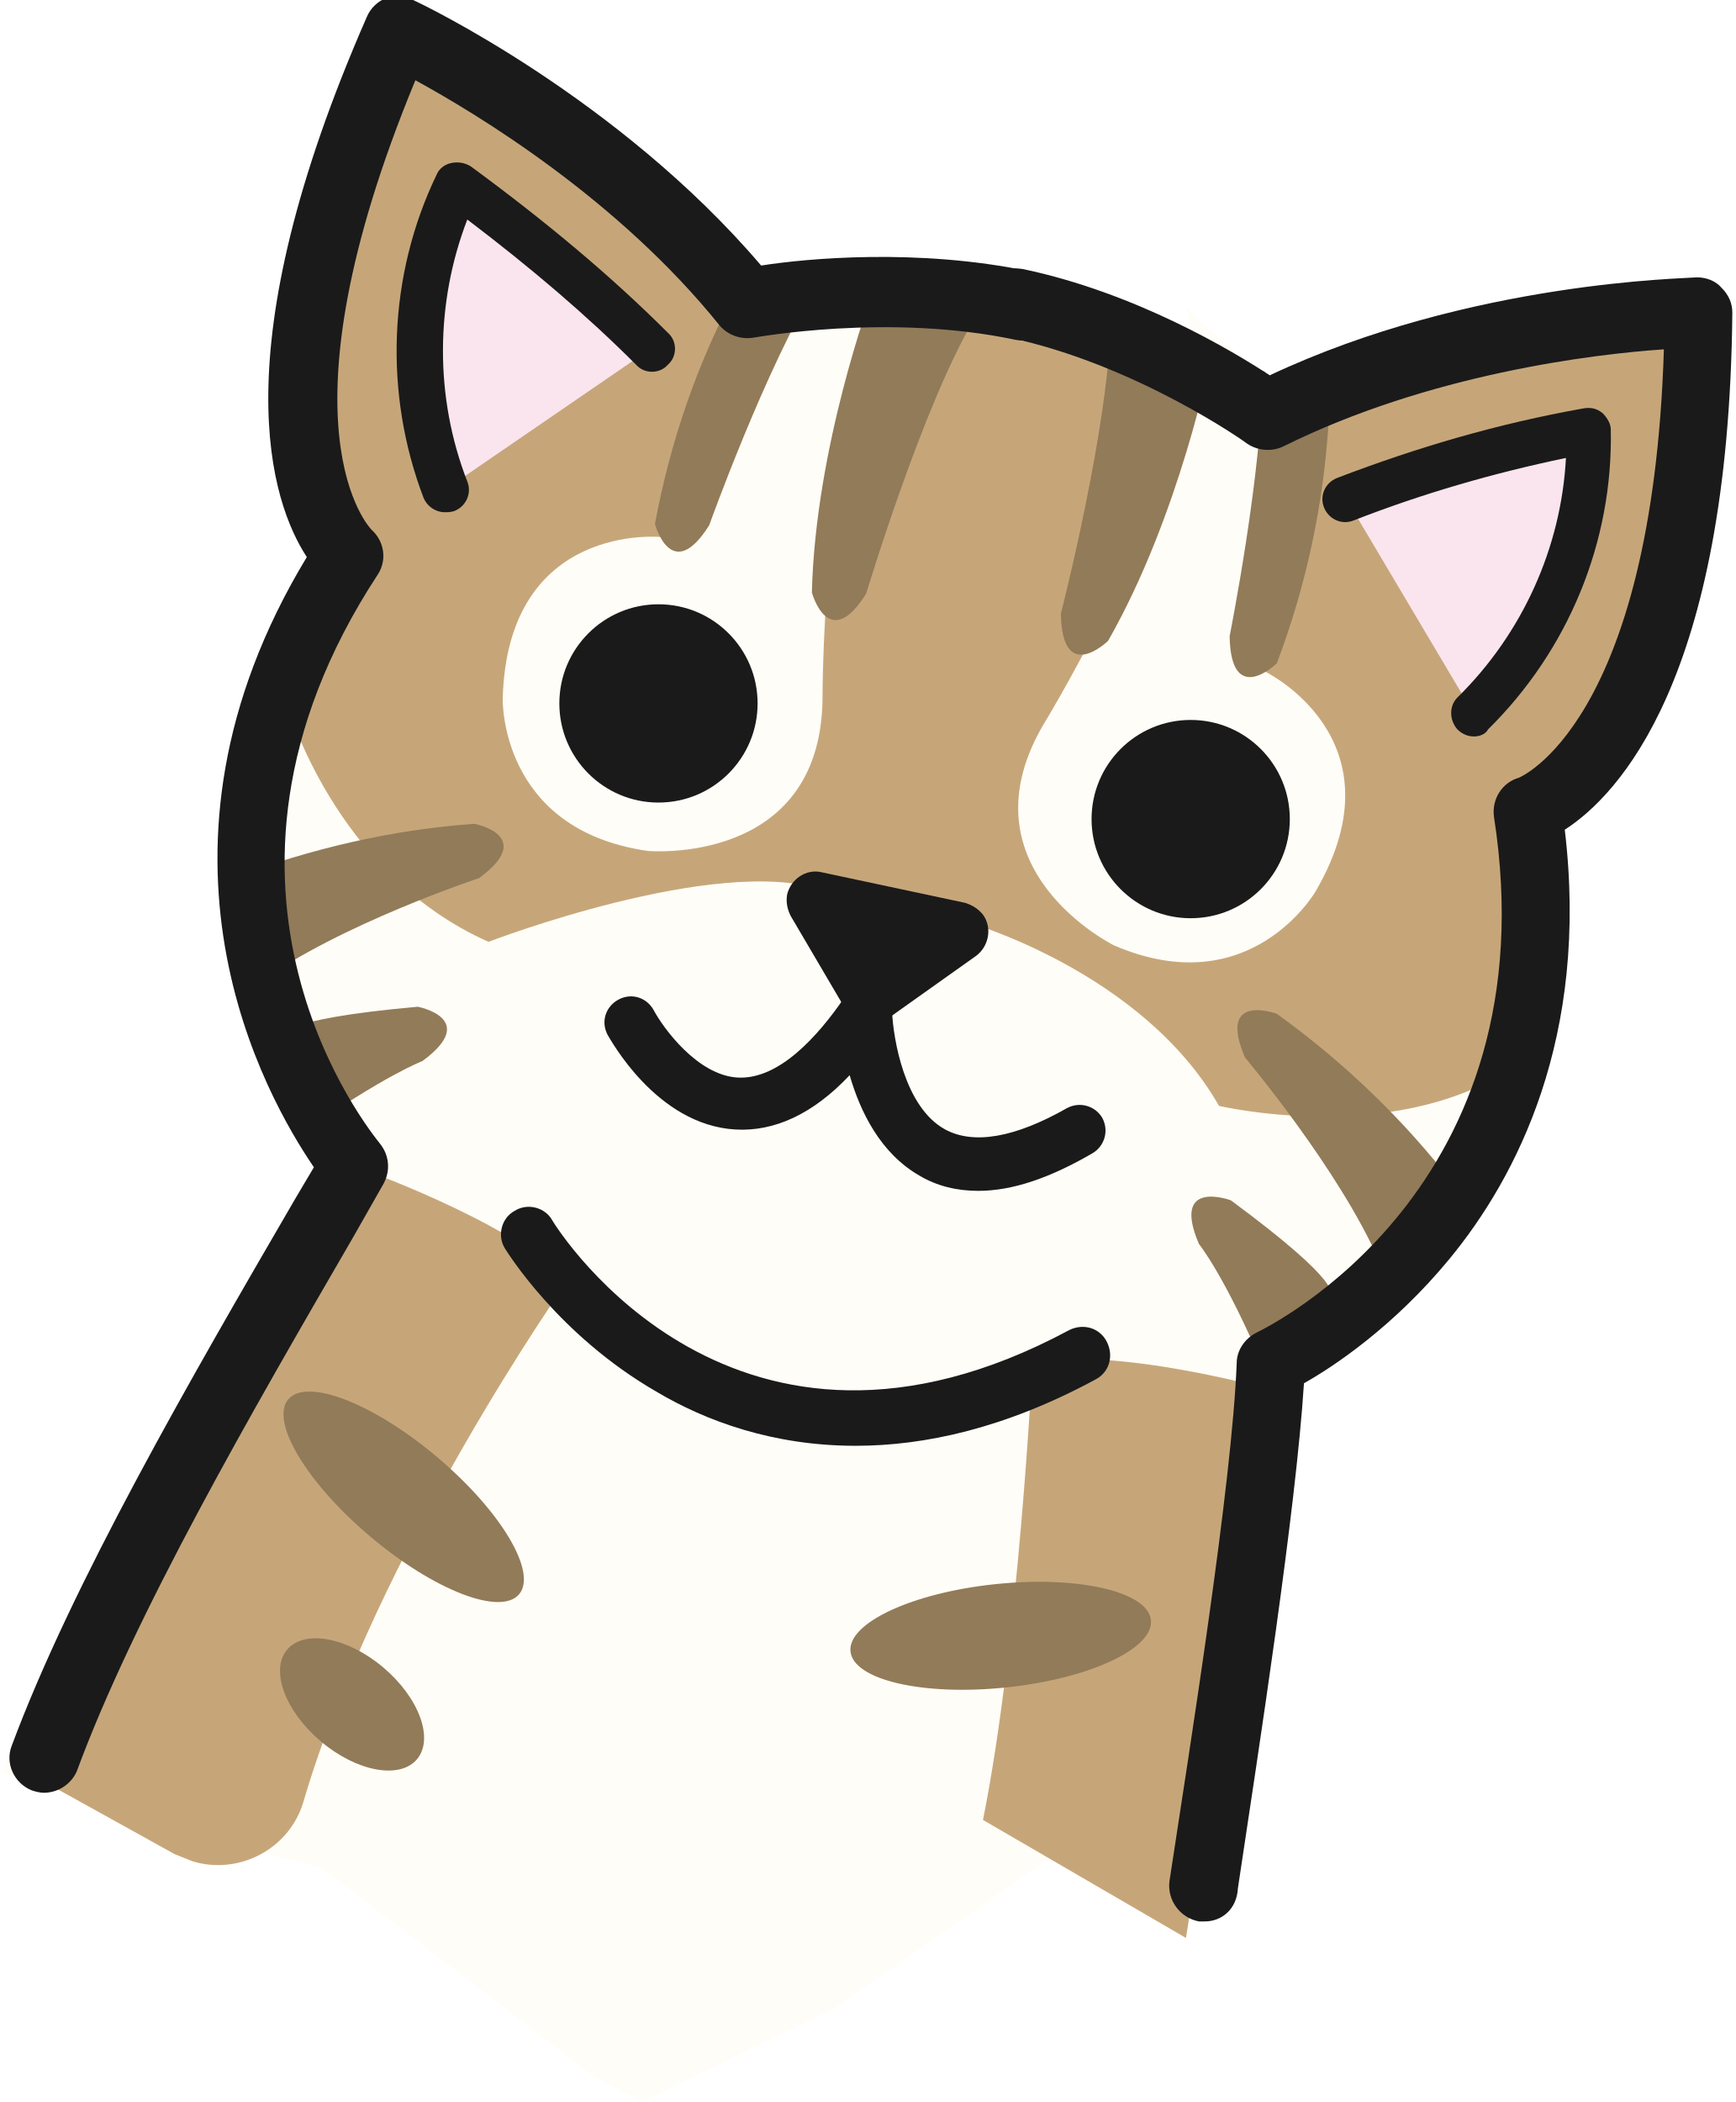
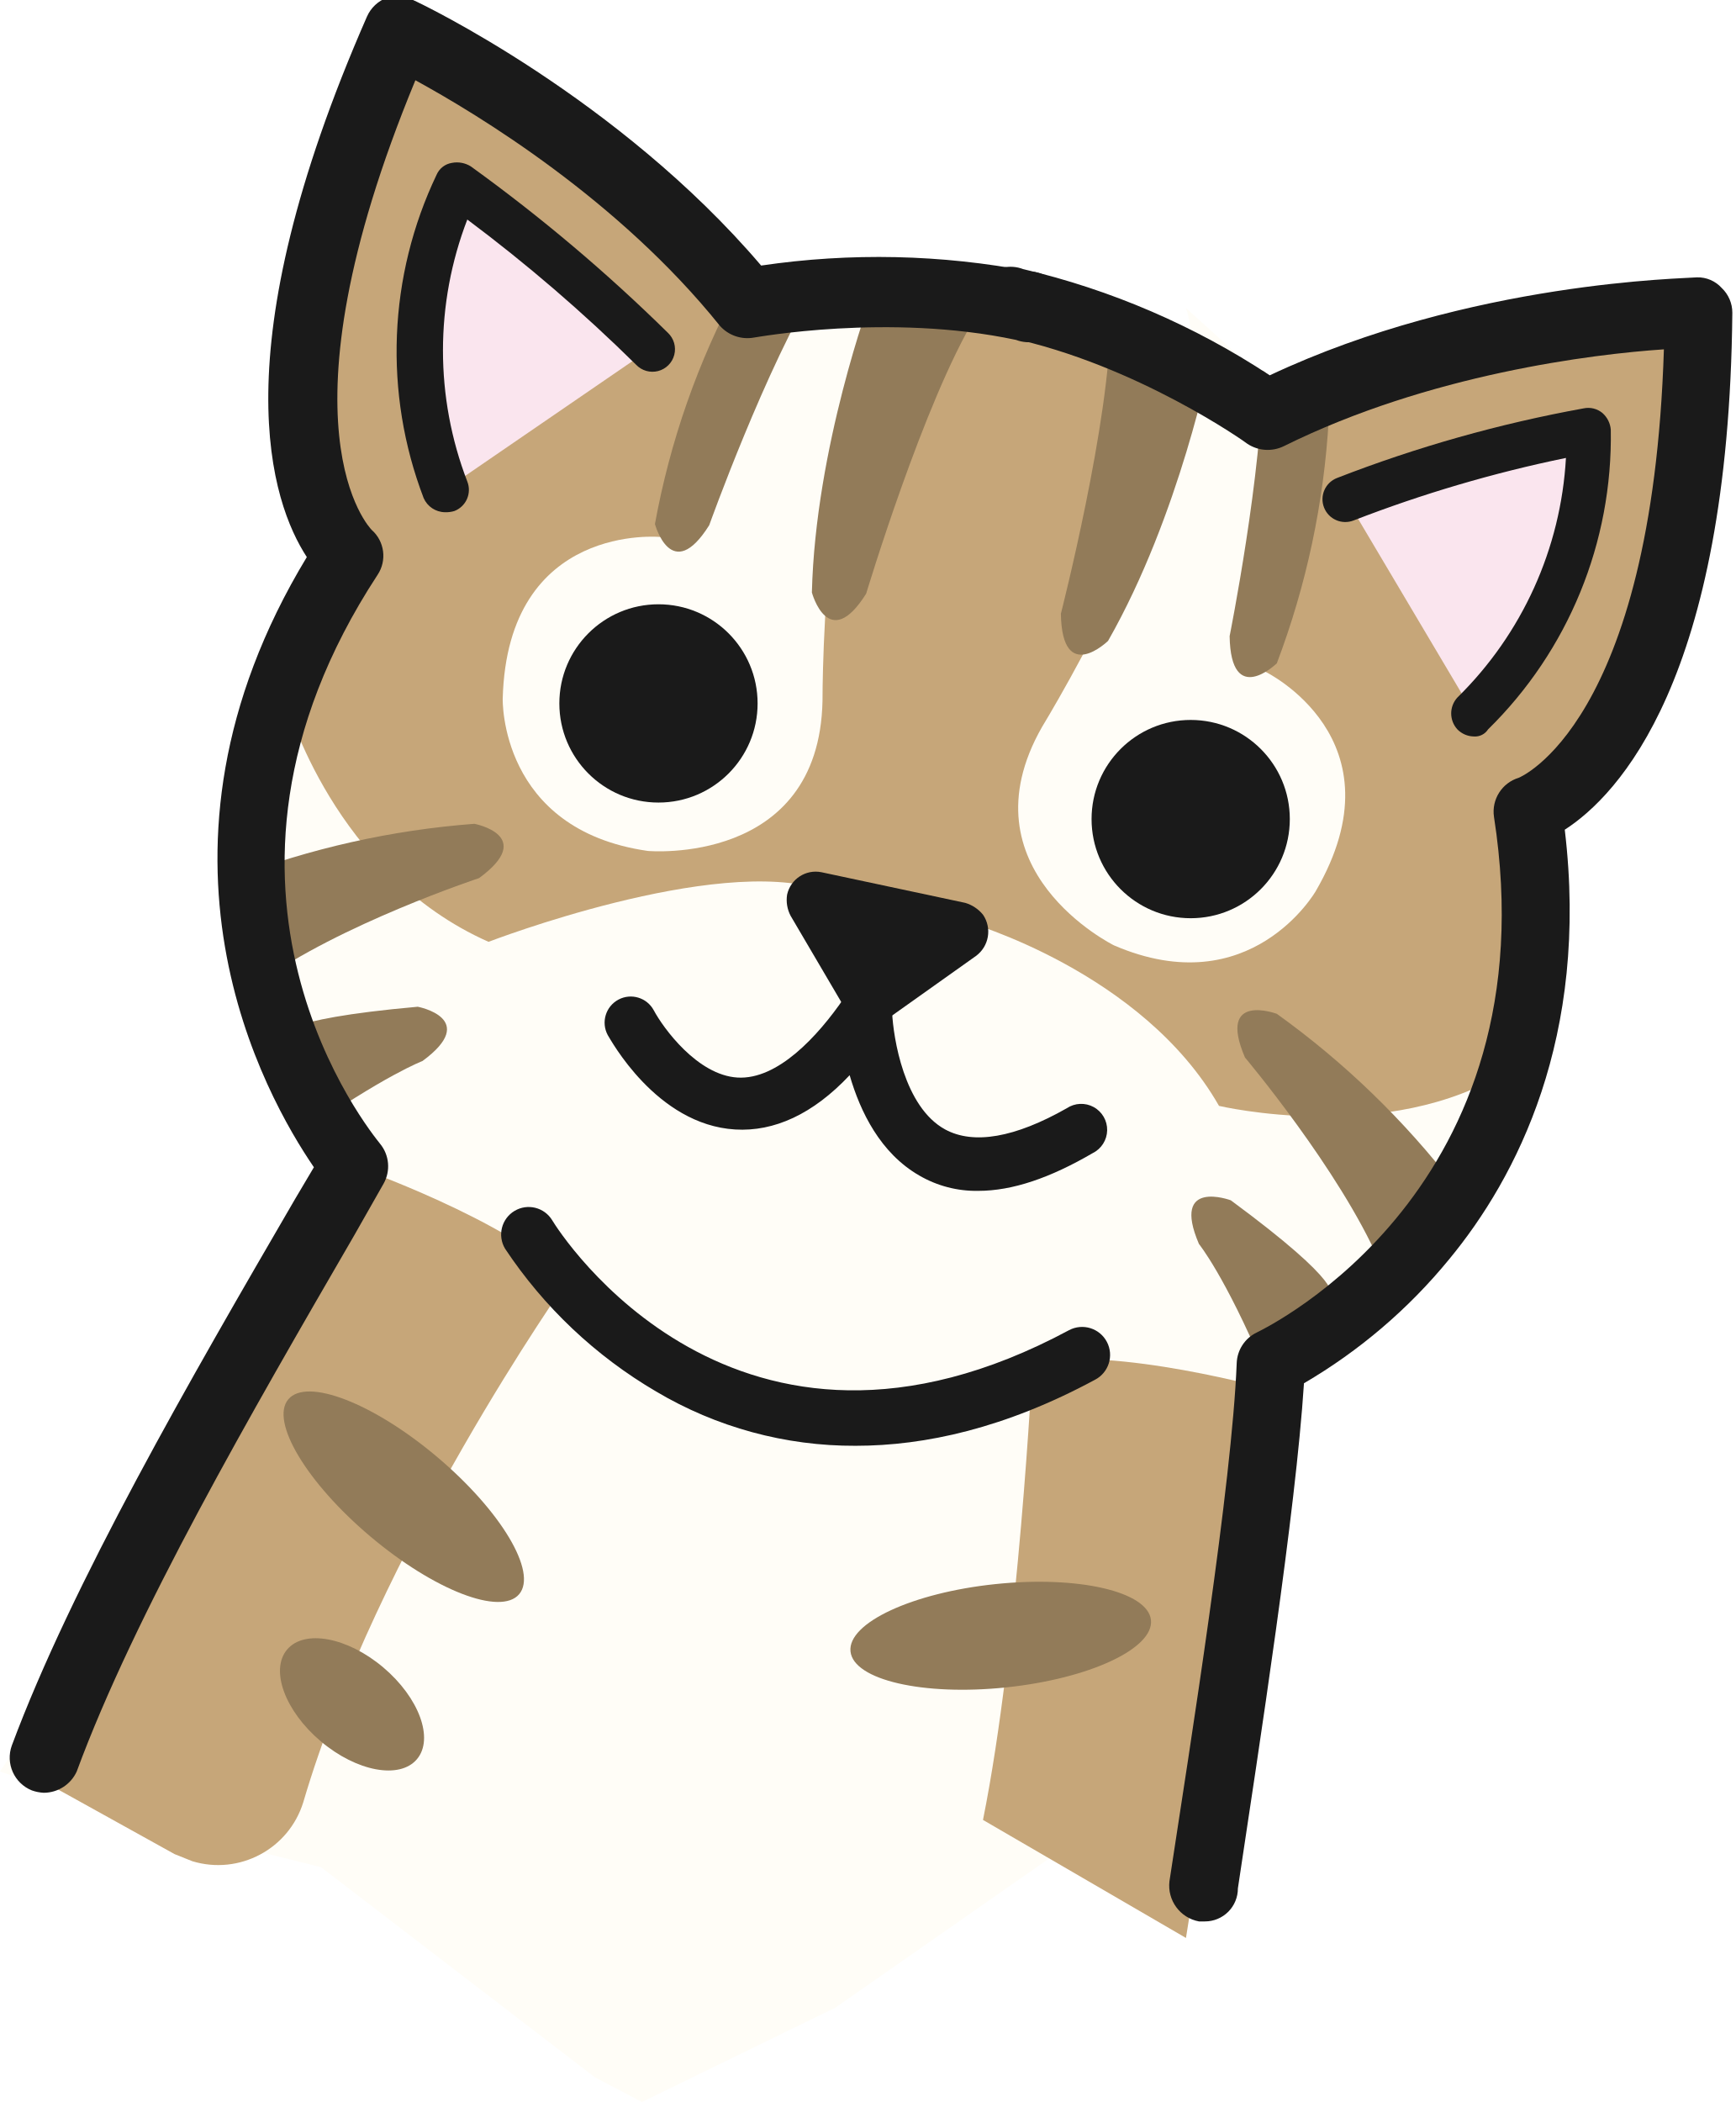
- <svg xmlns="http://www.w3.org/2000/svg" version="1.1" id="圖層_1" x="0px" y="0px" viewBox="0 0 147.1 178.1" style="enable-background:new 0 0 147.1 178.1;" xml:space="preserve">
-   <style type="text/css">
- 	.st0{fill:#FFFDF7;}
- 	.st1{fill:#C6A679;}
- 	.st2{fill:#927B59;}
- 	.st3{fill:#1A1A1A;}
- 	.st4{fill:#FAE5EE;}
- </style>
-   <path class="st0" d="M29.5,47.1c0,0-19.2,27.2,0.5,51.7c0.9,1.2,0.3,5.6,0.3,5.6L0,150.1l15.1,5.1l12.1,3L50.4,176l4,2.1l16.4-8  L89,157.4l16.6-4.6l2.2-37l15.6-15.2l5.1-16.4" />
-   <path class="st1" d="M30,98.8c0,0,13.2,4.6,18.1,9.7c0,0-16.1,22.8-22.4,44.2c-1.2,4-5.5,6.2-9.4,5c-0.5-0.2-1-0.4-1.5-0.6l-11-6.1  L30,98.8z" />
-   <path class="st1" d="M107.9,117.8c0,0-13.5-3.8-20.4-2.3c0,0-1.2,23.8-4.2,38.7l17.2,10L107.9,117.8z" />
-   <ellipse transform="matrix(0.6451 -0.7641 0.7641 0.6451 -84.742 71.1559)" class="st2" cx="34.2" cy="126.8" rx="4.4" ry="12.8" />
-   <ellipse transform="matrix(0.9946 -0.1038 0.1038 0.9946 -13.927 9.5499)" class="st2" cx="84.8" cy="138.6" rx="12.8" ry="4.4" />
-   <ellipse transform="matrix(0.6451 -0.7641 0.7641 0.6451 -99.7262 74.0313)" class="st2" cx="29.8" cy="144.4" rx="4.1" ry="7.2" />
-   <path class="st1" d="M33.8,2.7c0,0-9.9,26.2-4.2,44.4l-5.3,12.5c0,0,4,14.4,17.1,20.2c0,0,19.2-7.4,28.3-4.4l12.2,2.7  c0,0,14.9,4.2,21.4,15.6c0,0,14.4,3.4,24.5-3l1.8-21.8l12.8-22.2l1.7-20l-36.5,8.7l-13.3-6l-24.1-6.2l-6.8,2.6" />
-   <path class="st0" d="M62.5,25.6c0,0-4.2,6.5-6.5,19.9c0,0-13-1.3-13.4,13.7c0,0-0.3,11.1,12.3,12.9c0,0,14.5,1.3,14.8-12.7  c0,0-0.1-29.8,8-36.6" />
-   <path class="st2" d="M73.8,25.2c0,0-4.7,12.7-5,25c0,0,1.4,5.2,4.6,0.1c0,0,4.9-16.3,9.3-23.5" />
-   <path class="st2" d="M19.7,74.4c6.6-2.5,13.5-4.1,20.5-4.6c0,0,5.3,1,0.4,4.6c0,0-11.8,3.9-18.7,8.9" />
-   <path class="st2" d="M24,87.8c0,0-0.9-1.4,11.4-2.5c0,0,5.3,1,0.4,4.6c0,0-3.2,1.2-10.2,6.1" />
-   <path class="st2" d="M62.5,24.4c-3.4,6.3-5.7,13-7,20c0,0,1.4,5.2,4.6,0.1c0,0,4.8-13.4,9.3-20.7" />
-   <path class="st0" d="M112,36.5c0,0,0.3,7.7-4.8,20.4c0,0,11.8,5.7,4.3,18.6c0,0-5.5,9.6-17.1,4.6c0,0-13-6.4-6.1-18.5  c0,0,15.6-25.5,12.2-35.5" />
-   <path class="st2" d="M102.6,30.3c0,0-2.6,13.3-8.7,24c0,0-3.9,3.8-4-2.3c0,0,4.2-16.4,4.2-25" />
-   <path class="st2" d="M123.3,100.5c-4.3-5.6-9.4-10.5-15.1-14.6c0,0-5.1-1.9-2.7,3.7c0,0,8,9.5,11.4,17.3" />
-   <path class="st2" d="M112.7,109.7c0,0,1.5-0.7-8.4-8c0,0-5.1-1.9-2.7,3.7c0,0,2.2,2.7,5.5,10.5" />
-   <path class="st2" d="M112.6,35.5c-0.4,7.1-1.9,14.1-4.4,20.7c0,0-3.9,3.8-4-2.3c0,0,2.8-14,2.8-22.5" />
-   <path class="st3" d="M102.1,162.8c-0.2,0-0.3,0-0.5,0c-1.6-0.3-2.7-1.8-2.5-3.4c1.8-11.8,5.3-33.7,5.7-43.9c0-1.1,0.7-2.1,1.7-2.6  c1-0.5,25-12.2,20.1-43.7c-0.2-1.5,0.7-2.9,2.1-3.3c0,0,11.3-4.5,12.3-36.3c-6,0.4-19.9,2.1-32.2,8.2c-1,0.5-2.2,0.4-3.1-0.2  c-0.1-0.1-9.4-6.7-20.2-9c-1.6-0.3-2.6-1.9-2.3-3.5s1.9-2.6,3.5-2.3c9.5,2,17.7,6.9,20.9,9c17-8,35.4-8.2,36.2-8.3  c0.8,0,1.6,0.3,2.1,0.9c0.6,0.6,0.9,1.3,0.9,2.1c-0.3,31.1-9.7,40.9-14.2,43.8c2.1,17.6-4.1,29.5-9.8,36.4  c-4.7,5.7-9.8,9.1-12.3,10.5c-0.7,10.9-3.8,30.8-5.6,42.8C104.8,161.8,103.5,162.8,102.1,162.8z" />
-   <path class="st3" d="M3.7,151.9c-0.3,0-0.7-0.1-1-0.2c-1.5-0.6-2.3-2.3-1.7-3.8c5.1-13.7,15.1-31,24-46.3l1.6-2.7  c-4.1-6-15.8-26.6-0.6-51.7c-3-4.6-7.4-17.3,5.1-45.8c0.3-0.7,0.9-1.3,1.7-1.6C33.4-0.4,34.2-0.3,35,0c0.7,0.3,17.4,8.3,29.5,22.5  c3.8-0.6,13.3-1.5,22.8,0.5c1.6,0.3,2.6,1.9,2.3,3.5c-0.3,1.6-1.9,2.6-3.5,2.3c-10.8-2.3-22.1-0.2-22.2-0.2c-1.1,0.2-2.2-0.2-2.9-1  C52.4,16.9,40.5,9.7,35.2,6.8c-12.2,29.5-3.8,38-3.7,38.1c1.1,1,1.3,2.6,0.5,3.8C14.5,75.4,31.5,96,32.2,96.9c0.8,1,0.9,2.3,0.3,3.4  l-2.5,4.4c-8.7,15-18.6,32.1-23.5,45.4C6,151.2,4.9,151.9,3.7,151.9z" />
-   <path class="st3" d="M72.5,122.5c-7,0-12.7-2.1-16.9-4.6c-8.3-4.8-12.6-11.8-12.8-12.1c-0.7-1.1-0.3-2.6,0.8-3.2  c1.1-0.7,2.6-0.3,3.2,0.8l0,0c0.6,1,15.5,24.5,43.8,9.3c1.2-0.6,2.6-0.2,3.2,1s0.2,2.6-1,3.2C85.2,121,78.4,122.5,72.5,122.5z" />
-   <circle class="st3" cx="55.8" cy="59.6" r="8.4" />
-   <path class="st3" d="M82.9,100.9c-1.8,0-3.5-0.4-5-1.3c-3.3-1.9-5-5.4-5.9-8.5c-3.1,3.3-6.4,4.8-9.7,4.6c-6.7-0.4-10.6-7.7-10.8-8  c-0.6-1.1-0.2-2.4,0.9-3c1.1-0.6,2.4-0.2,3,0.9c0.8,1.5,3.7,5.5,7.1,5.7c3.5,0.2,6.8-3.5,9-6.7c0.5-0.8,1.5-1.1,2.5-0.9  c0.9,0.3,1.6,1.1,1.6,2.1c0.1,2.1,1,8,4.5,9.9c2.4,1.3,5.9,0.7,10.3-1.8c1.1-0.6,2.4-0.2,3,0.8c0.6,1.1,0.2,2.4-0.8,3  C89,99.8,85.8,100.9,82.9,100.9z" />
-   <path class="st3" d="M75.1,86.4l7.6-5.4c1.1-0.8,1.4-2.4,0.6-3.5c-0.4-0.5-0.9-0.8-1.5-1l-12.2-2.6c-1.3-0.3-2.6,0.6-2.9,1.9  c-0.1,0.6,0,1.2,0.3,1.8l4.7,8c0.7,1.2,2.2,1.6,3.4,1C75,86.5,75.1,86.4,75.1,86.4z" />
-   <g>
-     <path class="st4" d="M55.2,29.5c-5.1-5.1-10.7-9.7-16.5-13.9c-3.9,8.1-4.2,17.5-1,25.9" />
-     <path class="st3" d="M37.7,43.4c-0.8,0-1.5-0.5-1.8-1.2c-3.4-8.9-3-18.9,1.1-27.4c0.2-0.5,0.7-0.9,1.3-1c0.6-0.1,1.1,0,1.6,0.3   c6.4,4.7,11.9,9.3,16.7,14.1c0.8,0.7,0.8,2,0,2.7c-0.7,0.8-2,0.8-2.7,0c-4.2-4.2-8.9-8.2-14.3-12.3c-2.7,7-2.8,15,0,22.2   c0.4,1-0.1,2.1-1.1,2.5C38.2,43.4,37.9,43.4,37.7,43.4z" />
-   </g>
-   <circle class="st3" cx="100.9" cy="69.4" r="8.4" />
-   <g>
-     <path class="st4" d="M114.1,42.3c6.7-2.6,13.5-4.5,20.6-5.8c0.2,9-3.4,17.7-9.8,24" />
-     <path class="st3" d="M124.9,62.4c-0.5,0-1-0.2-1.4-0.6c-0.7-0.8-0.7-2,0-2.7c5.5-5.4,8.8-12.7,9.2-20.3c-6.2,1.3-12.1,3-18,5.3   c-1,0.4-2.1-0.1-2.5-1.1s0.1-2.1,1.1-2.5c6.8-2.6,13.6-4.6,20.9-5.9c0.6-0.1,1.1,0,1.6,0.4c0.4,0.4,0.7,0.9,0.7,1.4   c0.2,9.5-3.6,18.7-10.4,25.4C125.9,62.2,125.4,62.4,124.9,62.4z" />
-   </g>
+ <svg xmlns="http://www.w3.org/2000/svg" id="圖層_1" data-name="圖層 1" viewBox="0 0 147.1 178.1">
+   <path d="M29.5,47.1S10.3,74.3,30,98.8c.9,1.2.3,5.6.3,5.6L0,150.1l15.1,5.1,12.1,3L50.4,176l4,2.1,16.4-8L89,157.4l16.6-4.6,2.2-37,15.6-15.2,5.1-16.4" style="fill:#fffdf7" />
+   <path d="M30,98.8s13.2,4.6,18.1,9.7c0,0-16.1,22.8-22.4,44.2a7.55,7.55,0,0,1-9.4,5l-1.5-.6L3.8,151Z" style="fill:#c6a679" />
+   <path d="M107.9,117.8s-13.5-3.8-20.4-2.3c0,0-1.2,23.8-4.2,38.7l17.2,10Z" style="fill:#c6a679" />
+   <ellipse cx="34.21" cy="126.82" rx="4.4" ry="12.8" transform="translate(-84.76 71.15) rotate(-49.83)" style="fill:#927b59" />
+   <ellipse cx="84.8" cy="138.6" rx="12.8" ry="4.4" transform="translate(-13.93 9.55) rotate(-5.96)" style="fill:#927b59" />
+   <ellipse cx="29.83" cy="144.41" rx="4.1" ry="7.2" transform="translate(-99.76 74.05) rotate(-49.83)" style="fill:#927b59" />
+   <path d="M33.8,2.7s-9.9,26.2-4.2,44.4L24.3,59.6s4,14.4,17.1,20.2c0,0,19.2-7.4,28.3-4.4l12.2,2.7s14.9,4.2,21.4,15.6c0,0,14.4,3.4,24.5-3l1.8-21.8,12.8-22.2,1.7-20-36.5,8.7-13.3-6L70.2,23.2l-6.8,2.6" style="fill:#c6a679" />
+   <path d="M62.5,25.6S58.3,32.1,56,45.5c0,0-13-1.3-13.4,13.7,0,0-.3,11.1,12.3,12.9,0,0,14.5,1.3,14.8-12.7,0,0-.1-29.8,8-36.6" style="fill:#fffdf7" />
+   <path d="M73.8,25.2s-4.7,12.7-5,25c0,0,1.4,5.2,4.6.1,0,0,4.9-16.3,9.3-23.5" style="fill:#927b59" />
+   <path d="M19.7,74.4a72.54,72.54,0,0,1,20.5-4.6s5.3,1,.4,4.6c0,0-11.8,3.9-18.7,8.9" style="fill:#927b59" />
+   <path d="M24,87.8s-.9-1.4,11.4-2.5c0,0,5.3,1,.4,4.6,0,0-3.2,1.2-10.2,6.1" style="fill:#927b59" />
+   <path d="M62.5,24.4a68,68,0,0,0-7,20s1.4,5.2,4.6.1c0,0,4.8-13.4,9.3-20.7" style="fill:#927b59" />
+   <path d="M112,36.5s.3,7.7-4.8,20.4c0,0,11.8,5.7,4.3,18.6,0,0-5.5,9.6-17.1,4.6,0,0-13-6.4-6.1-18.5,0,0,15.6-25.5,12.2-35.5" style="fill:#fffdf7" />
+   <path d="M102.6,30.3s-2.6,13.3-8.7,24c0,0-3.9,3.8-4-2.3,0,0,4.2-16.4,4.2-25" style="fill:#927b59" />
+   <path d="M123.3,100.5a72.07,72.07,0,0,0-15.1-14.6s-5.1-1.9-2.7,3.7c0,0,8,9.5,11.4,17.3" style="fill:#927b59" />
+   <path d="M112.7,109.7s1.5-.7-8.4-8c0,0-5.1-1.9-2.7,3.7,0,0,2.2,2.7,5.5,10.5" style="fill:#927b59" />
+   <path d="M112.6,35.5a69.58,69.58,0,0,1-4.4,20.7s-3.9,3.8-4-2.3c0,0,2.8-14,2.8-22.5" style="fill:#927b59" />
+   <path d="M102.1,162.8h-.5a3.09,3.09,0,0,1-2.5-3.4c1.8-11.8,5.3-33.7,5.7-43.9a3,3,0,0,1,1.7-2.6c1-.5,25-12.2,20.1-43.7a3,3,0,0,1,2.1-3.3S140,61.4,141,29.6c-6,.4-19.9,2.1-32.2,8.2a3.12,3.12,0,0,1-3.1-.2c-.1-.1-9.4-6.7-20.2-9a3,3,0,1,1,1.2-5.8,64.93,64.93,0,0,1,20.9,9c17-8,35.4-8.2,36.2-8.3a2.72,2.72,0,0,1,2.1.9,2.88,2.88,0,0,1,.9,2.1c-.3,31.1-9.7,40.9-14.2,43.8,2.1,17.6-4.1,29.5-9.8,36.4a45.67,45.67,0,0,1-12.3,10.5c-.7,10.9-3.8,30.8-5.6,42.8A2.79,2.79,0,0,1,102.1,162.8Z" style="fill:#1a1a1a" />
+   <path d="M3.7,151.9a3.55,3.55,0,0,1-1-.2A3,3,0,0,1,1,147.9c5.1-13.7,15.1-31,24-46.3l1.6-2.7c-4.1-6-15.8-26.6-.6-51.7-3-4.6-7.4-17.3,5.1-45.8A3,3,0,0,1,32.8-.2,3.46,3.46,0,0,1,35,0c.7.3,17.4,8.3,29.5,22.5a68.05,68.05,0,0,1,22.8.5,3,3,0,1,1-1.2,5.8c-10.8-2.3-22.1-.2-22.2-.2a3.12,3.12,0,0,1-2.9-1C52.4,16.9,40.5,9.7,35.2,6.8c-12.2,29.5-3.8,38-3.7,38.1a2.92,2.92,0,0,1,.5,3.8c-17.5,26.7-.5,47.3.2,48.2a3,3,0,0,1,.3,3.4L30,104.7c-8.7,15-18.6,32.1-23.5,45.4A3.08,3.08,0,0,1,3.7,151.9Z" style="fill:#1a1a1a" />
+   <path d="M72.5,122.5a32.84,32.84,0,0,1-16.9-4.6,39.07,39.07,0,0,1-12.8-12.1,2.33,2.33,0,1,1,4-2.4h0c.6,1,15.5,24.5,43.8,9.3a2.37,2.37,0,1,1,2.2,4.2C85.2,121,78.4,122.5,72.5,122.5Z" style="fill:#1a1a1a" />
+   <circle cx="55.8" cy="59.6" r="8.4" style="fill:#1a1a1a" />
+   <path d="M82.9,100.9a9.58,9.58,0,0,1-5-1.3c-3.3-1.9-5-5.4-5.9-8.5-3.1,3.3-6.4,4.8-9.7,4.6-6.7-.4-10.6-7.7-10.8-8a2.21,2.21,0,1,1,3.9-2.1c.8,1.5,3.7,5.5,7.1,5.7s6.8-3.5,9-6.7a2.33,2.33,0,0,1,2.5-.9,2.25,2.25,0,0,1,1.6,2.1c.1,2.1,1,8,4.5,9.9,2.4,1.3,5.9.7,10.3-1.8a2.2,2.2,0,1,1,2.2,3.8C89,99.8,85.8,100.9,82.9,100.9Z" style="fill:#1a1a1a" />
+   <path d="M75.1,86.4,82.7,81a2.55,2.55,0,0,0,.6-3.5,3.07,3.07,0,0,0-1.5-1L69.6,73.9a2.48,2.48,0,0,0-2.9,1.9,2.89,2.89,0,0,0,.3,1.8l4.7,8a2.59,2.59,0,0,0,3.4,1A.14.14,0,0,1,75.1,86.4Z" style="fill:#1a1a1a" />
+   <path d="M55.2,29.5A136.4,136.4,0,0,0,38.7,15.6a32.84,32.84,0,0,0-1,25.9" style="fill:#fae5ee" />
+   <path d="M37.7,43.4a2,2,0,0,1-1.8-1.2A34.78,34.78,0,0,1,37,14.8a1.7,1.7,0,0,1,1.3-1,2.22,2.22,0,0,1,1.6.3A143.62,143.62,0,0,1,56.6,28.2a1.91,1.91,0,1,1-2.7,2.7A138.17,138.17,0,0,0,39.6,18.6a30.9,30.9,0,0,0,0,22.2,1.92,1.92,0,0,1-1.1,2.5A2.49,2.49,0,0,1,37.7,43.4Z" style="fill:#1a1a1a" />
+   <circle cx="100.9" cy="69.4" r="8.4" style="fill:#1a1a1a" />
+   <path d="M114.1,42.3a112.53,112.53,0,0,1,20.6-5.8,32.75,32.75,0,0,1-9.8,24" style="fill:#fae5ee" />
+   <path d="M124.9,62.4a2,2,0,0,1-1.4-.6,2,2,0,0,1,0-2.7,30.86,30.86,0,0,0,9.2-20.3,112.61,112.61,0,0,0-18,5.3,1.93,1.93,0,1,1-1.4-3.6,113.61,113.61,0,0,1,20.9-5.9,1.88,1.88,0,0,1,1.6.4,2.1,2.1,0,0,1,.7,1.4,34.72,34.72,0,0,1-10.4,25.4A1.31,1.31,0,0,1,124.9,62.4Z" style="fill:#1a1a1a" />
</svg>
